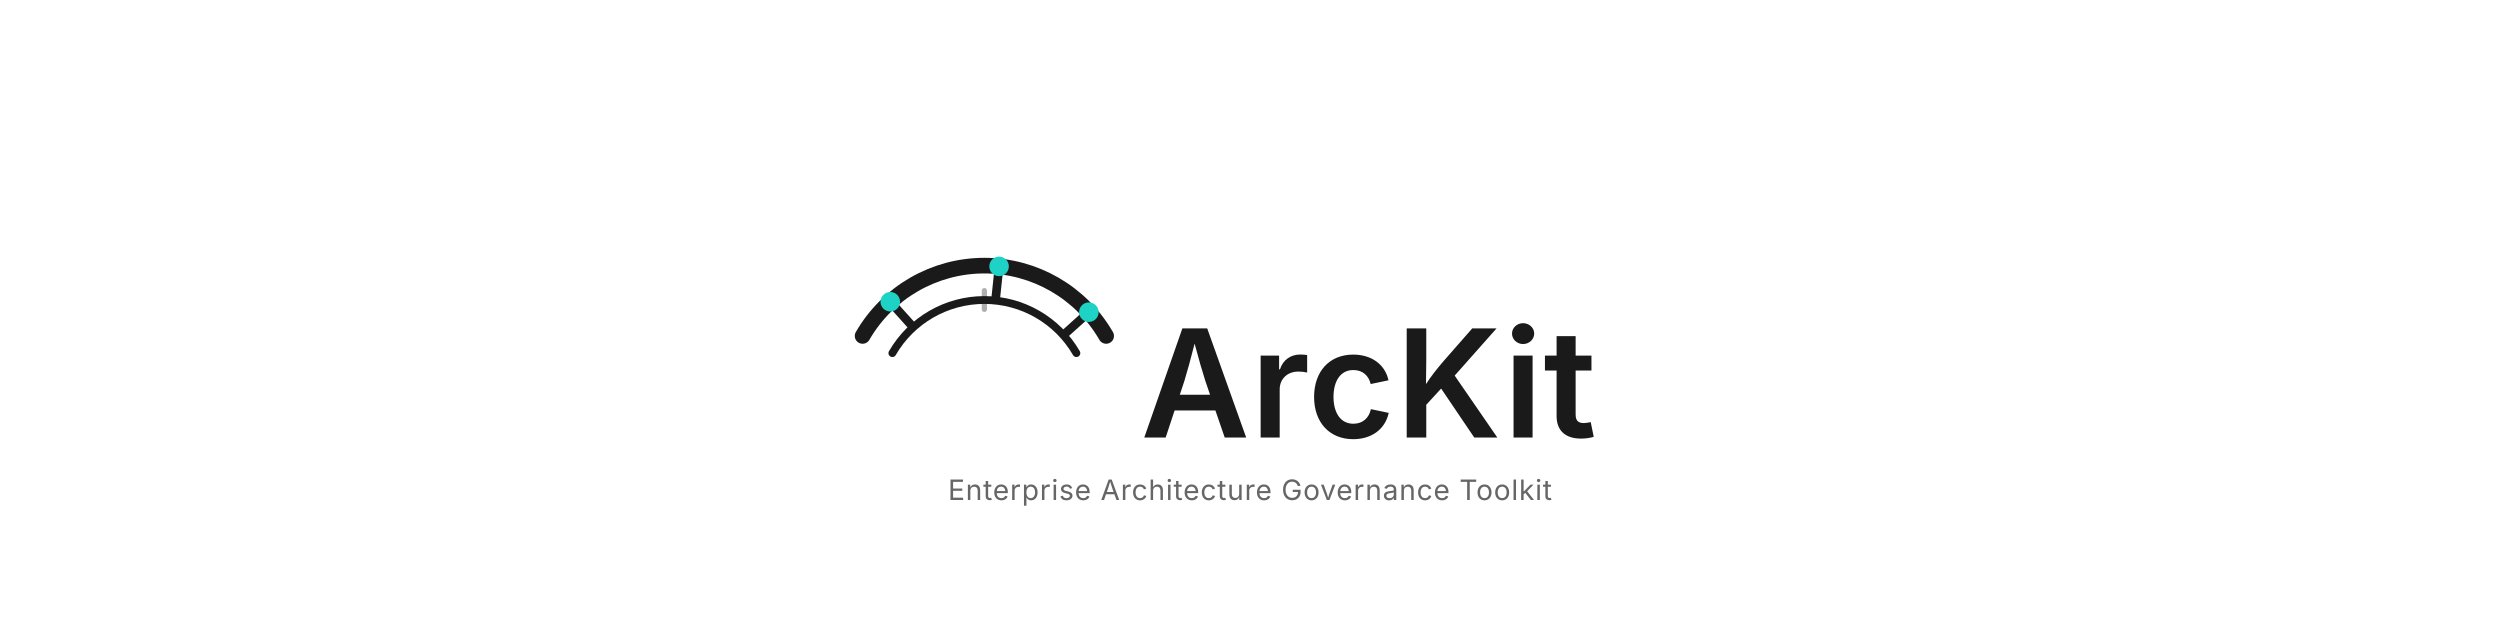
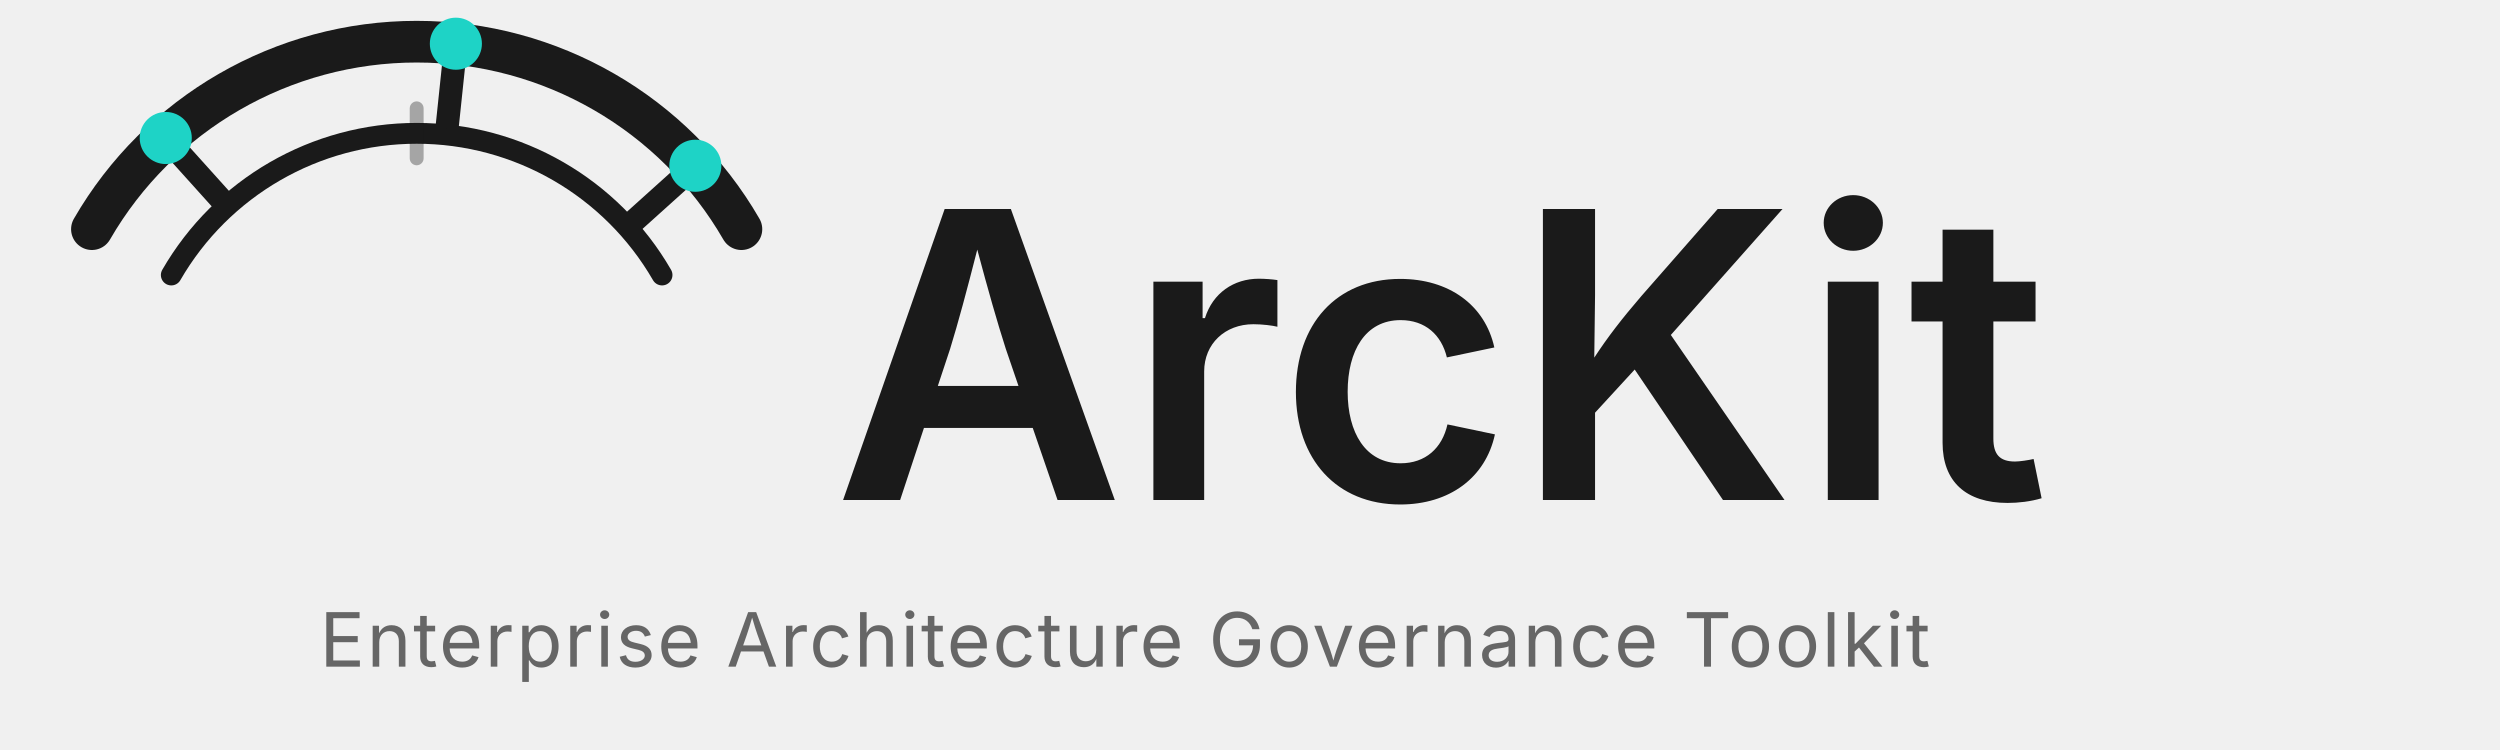
- <svg xmlns="http://www.w3.org/2000/svg" width="1600" height="400" viewBox="0 0 1600 400" role="img" aria-label="ArcKit - Enterprise Architecture Governance Toolkit">
-   <rect width="1600" height="400" fill="#FFFFFF" />
+ <svg xmlns="http://www.w3.org/2000/svg" width="600" height="180" viewBox="530 160 600 180" role="img" aria-label="ArcKit - Enterprise Architecture Governance Toolkit">
  <g transform="translate(450, 100)">
    <g fill="none">
      <path d="M 102.06,115.00 A 90.00,90.00 0 0 1 257.94,115.00" stroke="#1A1A1A" stroke-width="10" stroke-linecap="round" />
      <path d="M 121.11,126.00 A 68.00,68.00 0 0 1 238.89,126.00" stroke="#1A1A1A" stroke-width="5.00" stroke-linecap="round" />
      <line x1="133.16" y1="107.98" x2="119.78" y2="93.12" stroke="#1A1A1A" stroke-width="5.56" stroke-linecap="round" />
      <line x1="187.32" y1="90.38" x2="189.41" y2="70.49" stroke="#1A1A1A" stroke-width="5.56" stroke-linecap="round" />
      <line x1="232.02" y1="113.16" x2="246.88" y2="99.78" stroke="#1A1A1A" stroke-width="5.56" stroke-linecap="round" />
      <circle cx="119.78" cy="93.12" r="6.25" fill="#1ED3C6" />
      <circle cx="189.41" cy="70.49" r="6.25" fill="#1ED3C6" />
      <circle cx="246.88" cy="99.78" r="6.25" fill="#1ED3C6" />
      <line x1="174.00" y1="92.00" x2="186.00" y2="92.00" stroke="#1A1A1A" stroke-opacity="0.35" stroke-width="3.33" stroke-linecap="round" />
      <line x1="180.00" y1="86.00" x2="180.00" y2="98.00" stroke="#1A1A1A" stroke-opacity="0.35" stroke-width="3.33" stroke-linecap="round" />
    </g>
    <text x="280" y="180" font-family="Inter, IBM Plex Sans, SF Pro, -apple-system, system-ui, Segoe UI, Roboto, 'Helvetica Neue', Arial, sans-serif" font-size="96" font-weight="600" fill="#1A1A1A" letter-spacing="0.5px">ArcKit</text>
  </g>
  <text x="800" y="320" font-family="Inter, IBM Plex Sans, SF Pro, -apple-system, system-ui, Segoe UI, Roboto, 'Helvetica Neue', Arial, sans-serif" font-size="18" font-weight="400" fill="#666666" letter-spacing="0.5px" text-anchor="middle">Enterprise Architecture Governance Toolkit</text>
</svg>
